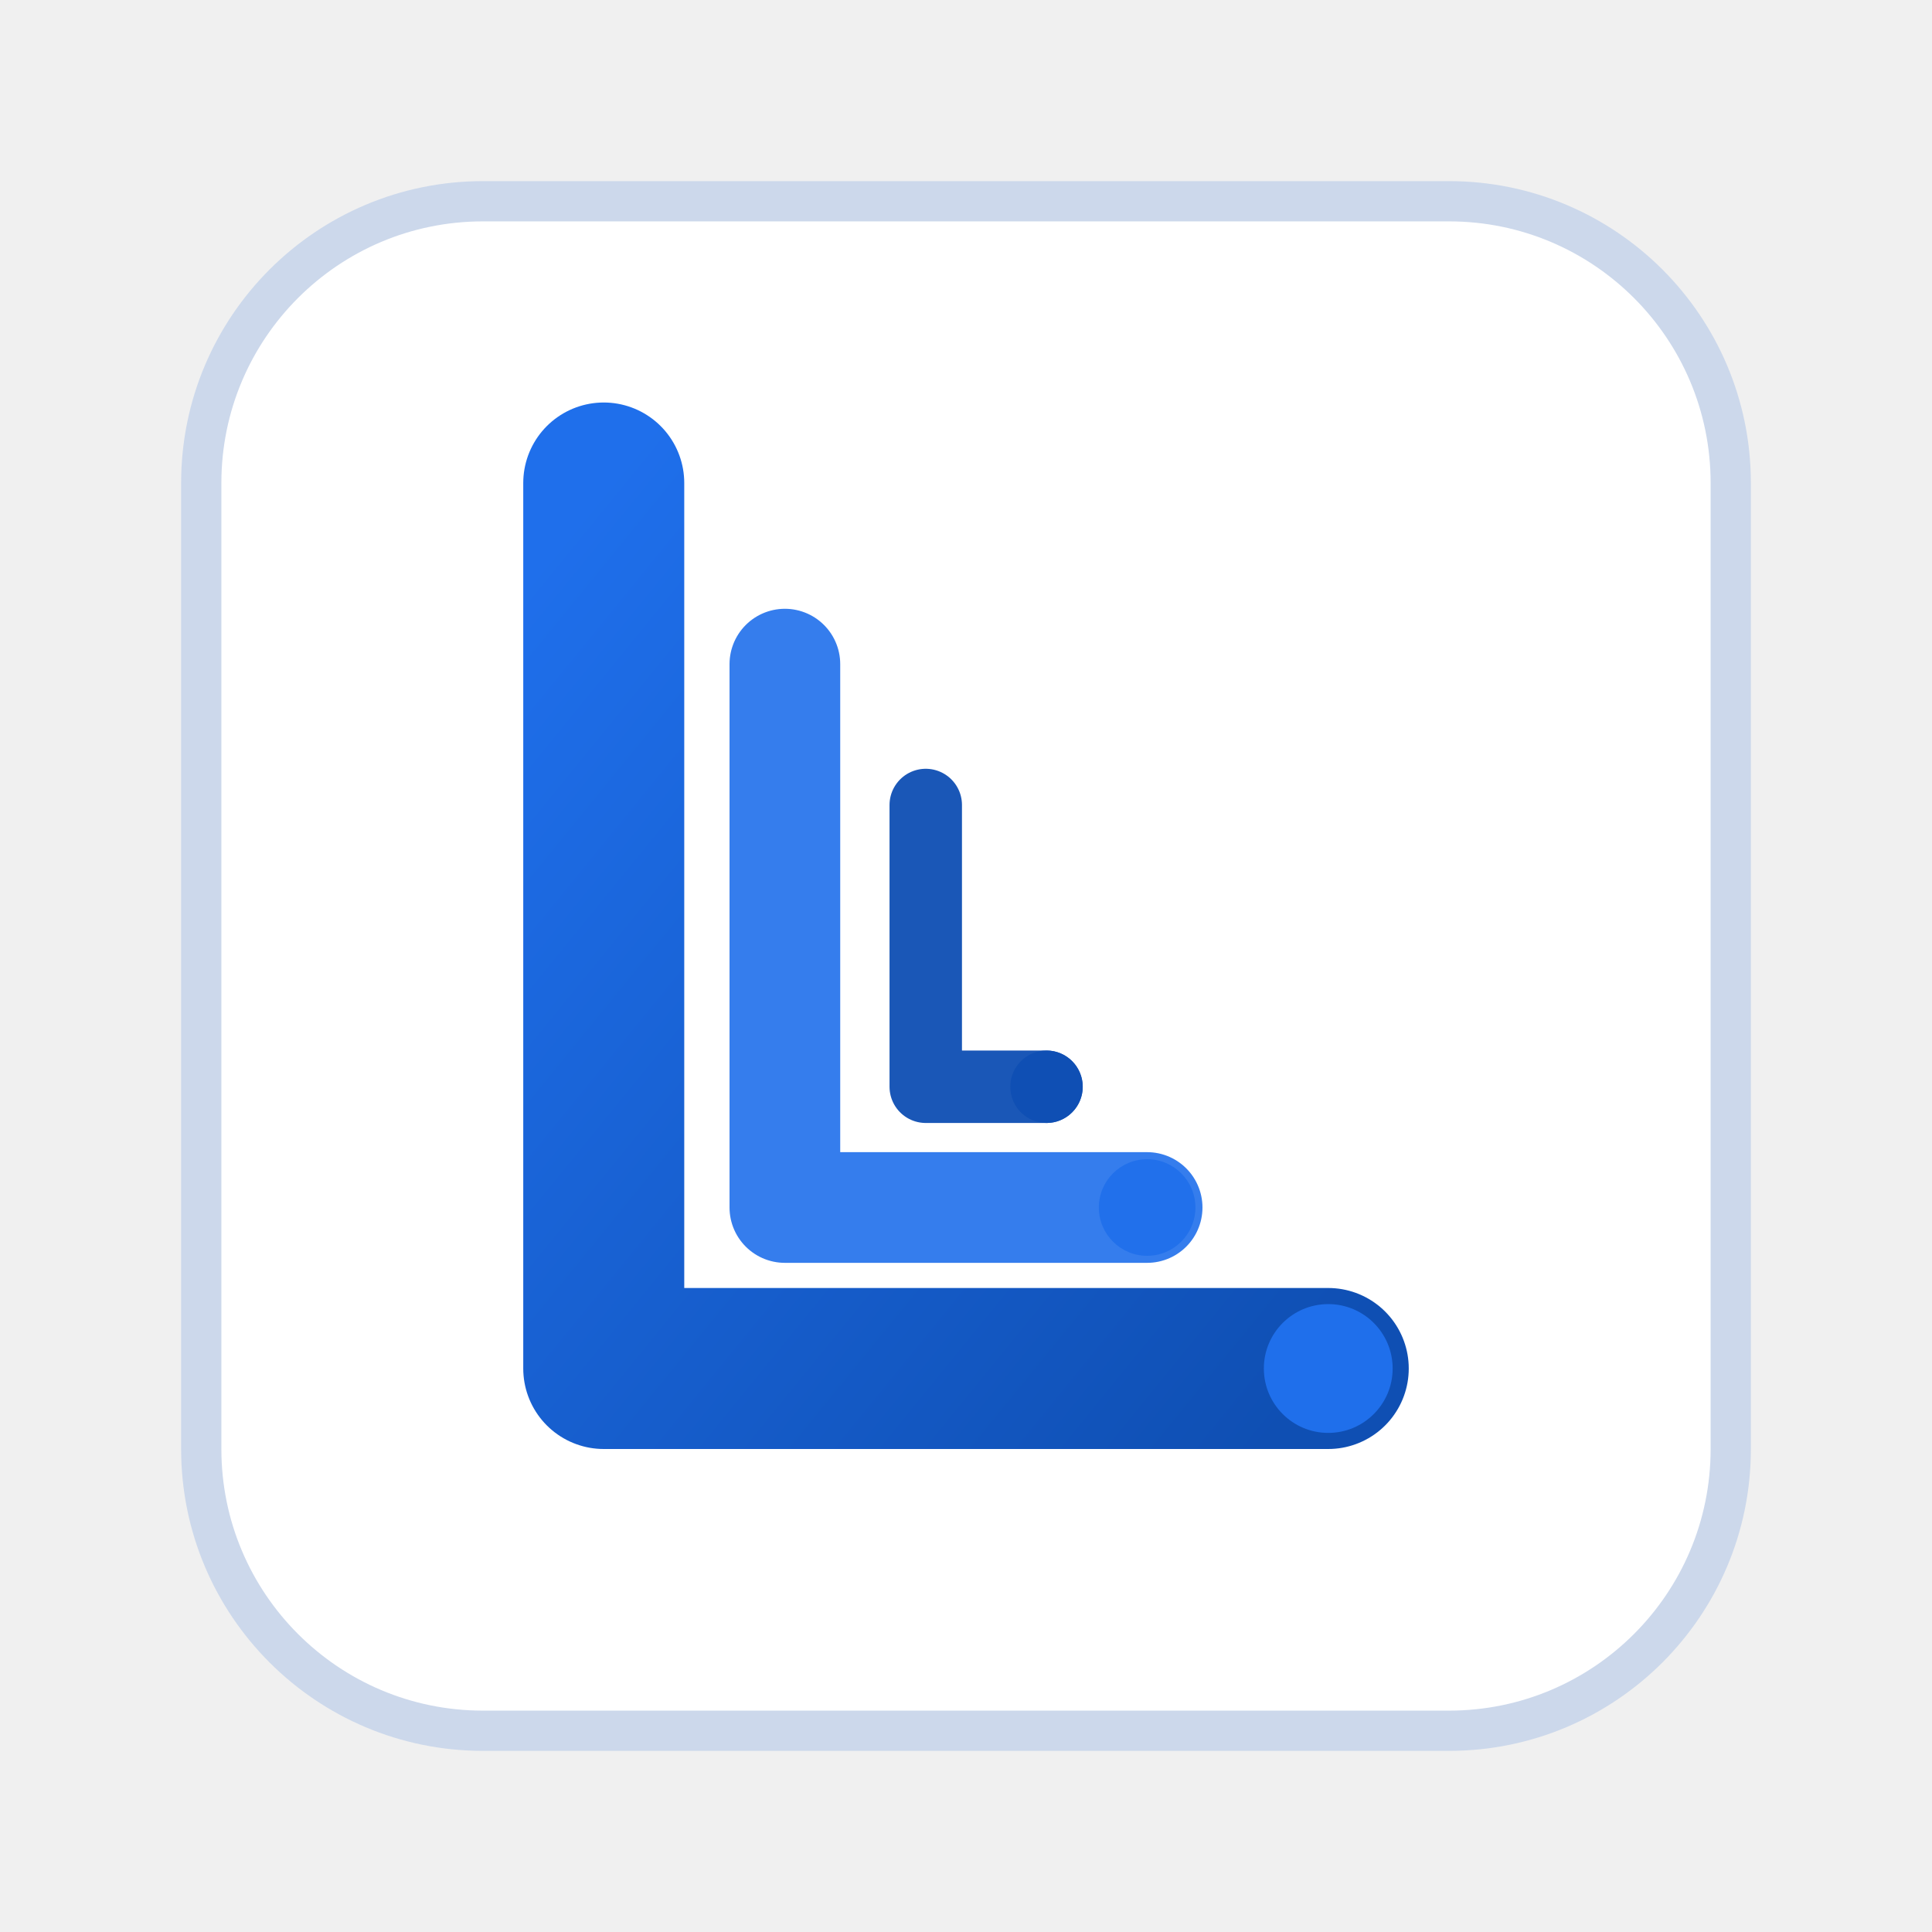
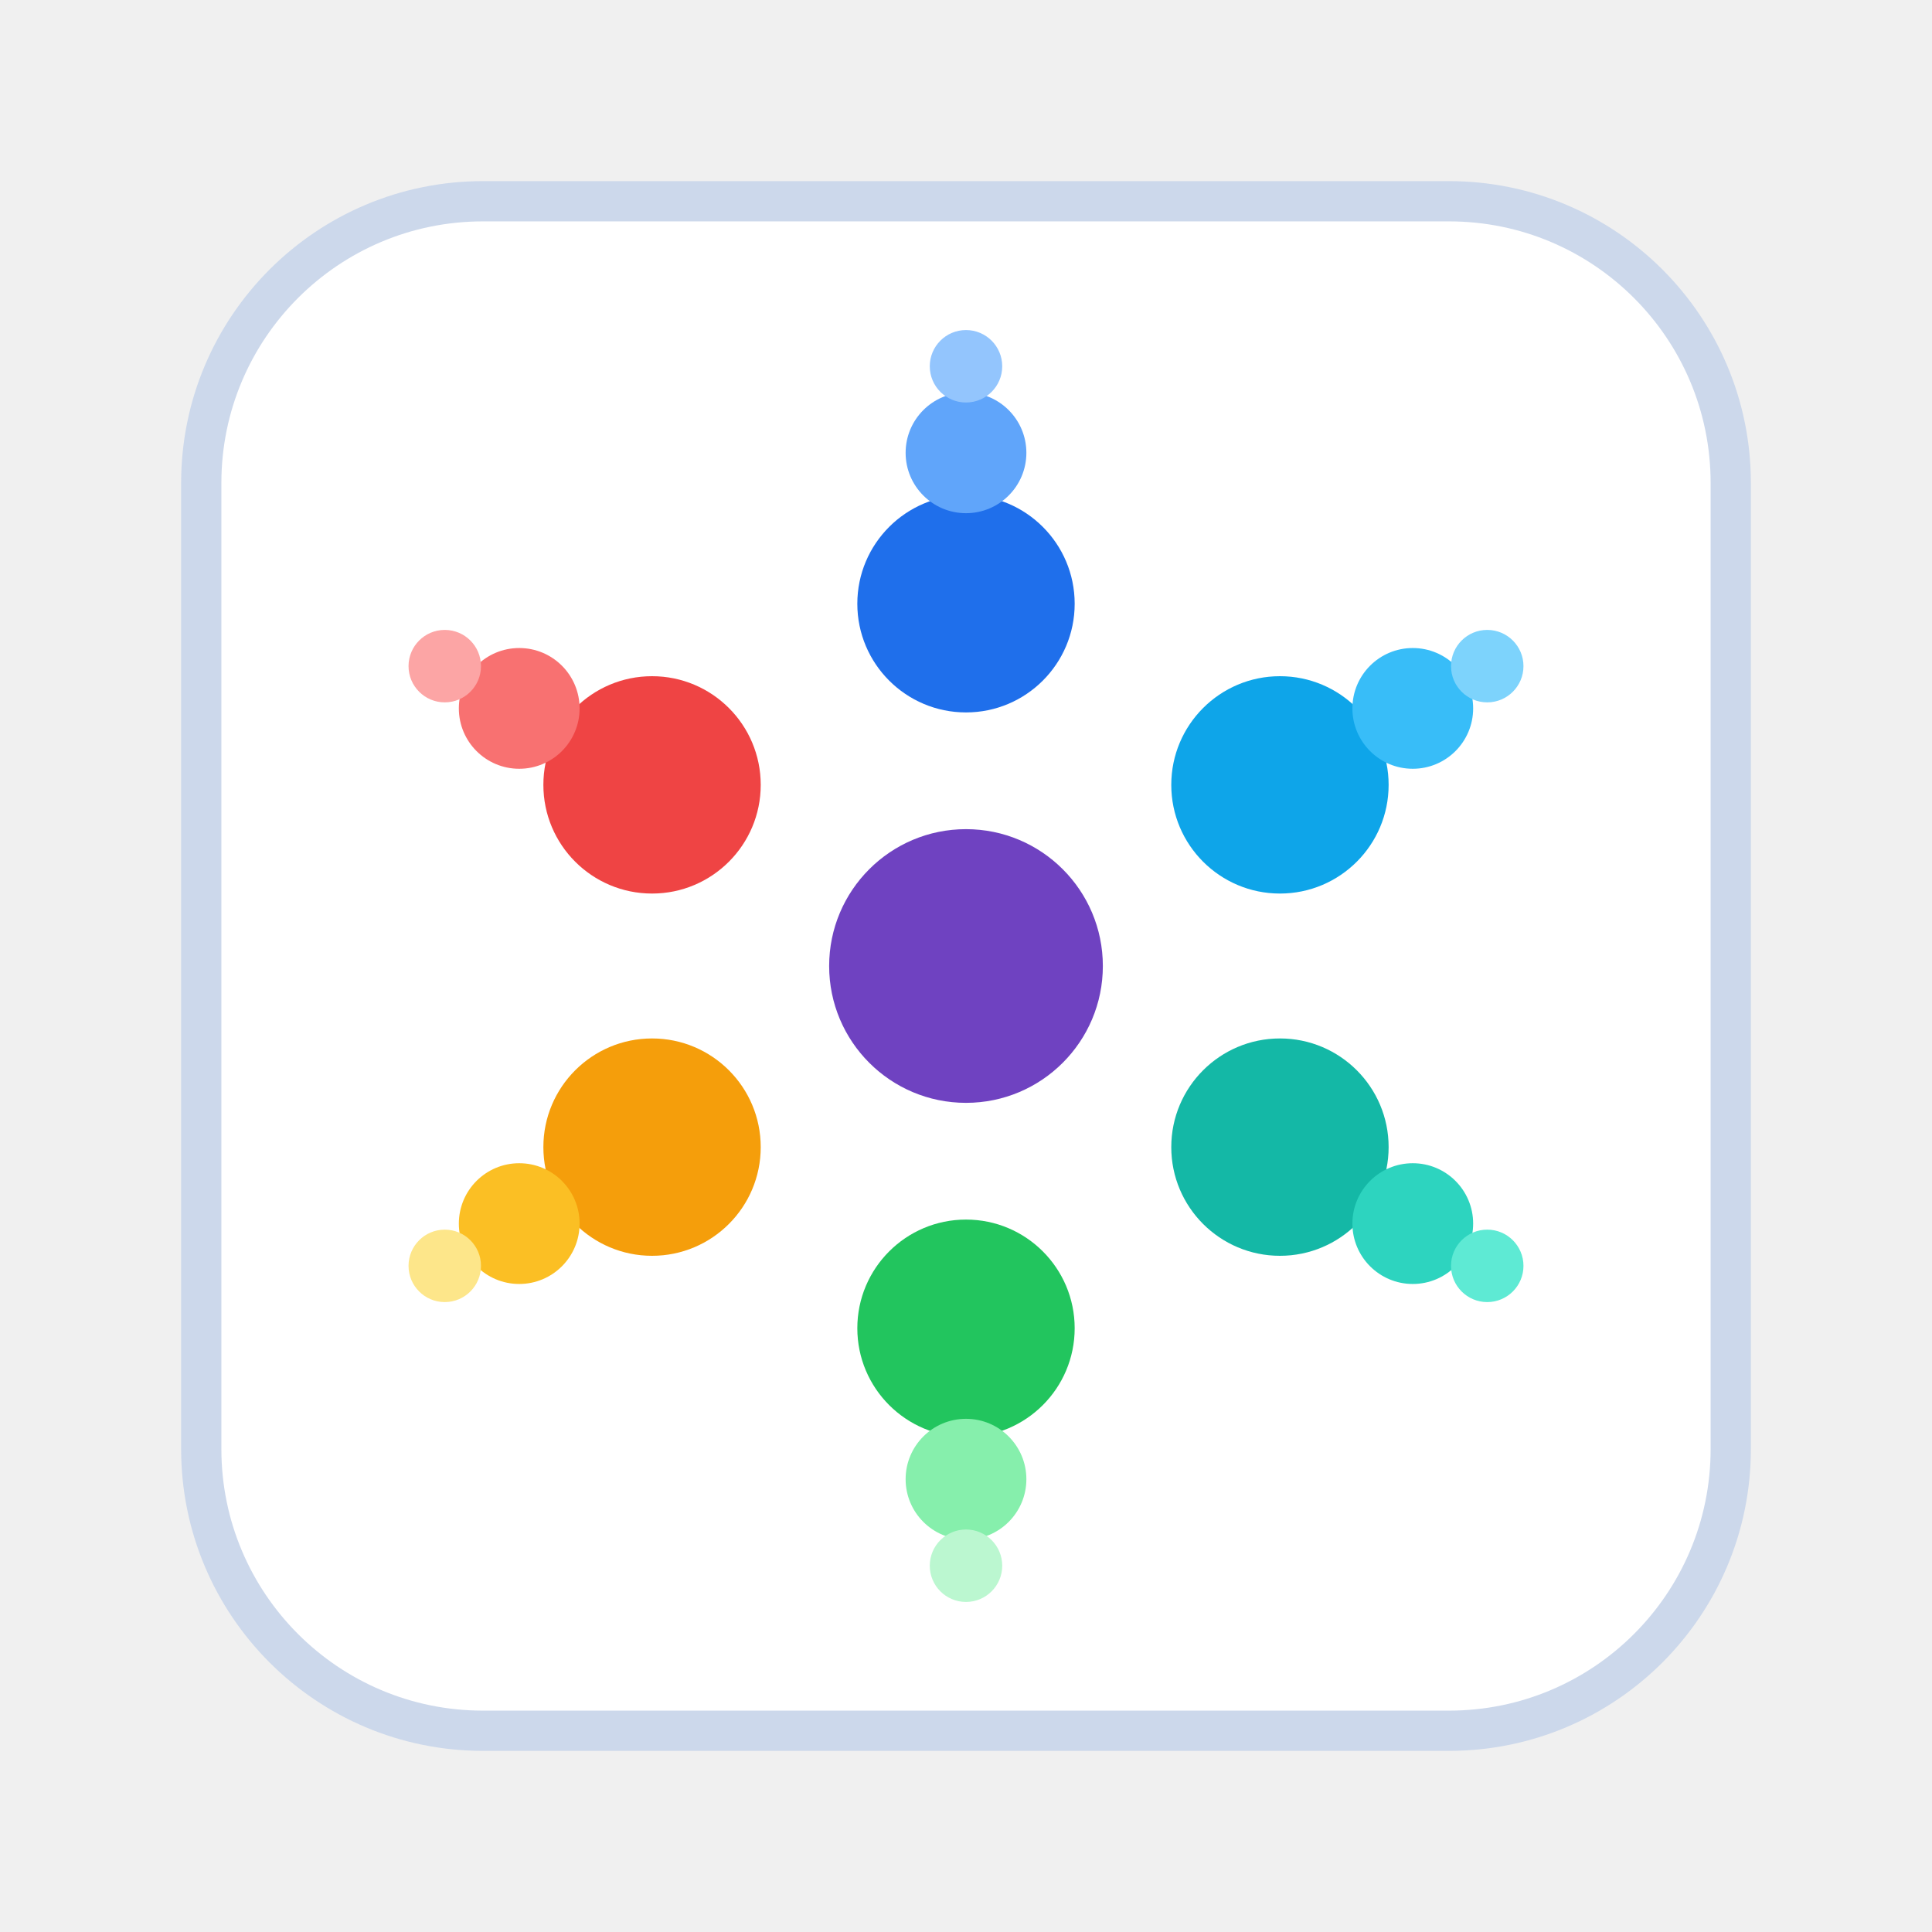
- <svg xmlns="http://www.w3.org/2000/svg" viewBox="0 0 96 96" width="96" height="96" role="img" aria-label="Linea logo">
-   <defs>
-     <linearGradient id="fractalBlue" x1="0%" y1="0%" x2="100%" y2="100%">
-       <stop offset="0%" stop-color="#1f6feb" />
-       <stop offset="100%" stop-color="#0f4fb3" />
-     </linearGradient>
-   </defs>
+ <svg xmlns="http://www.w3.org/2000/svg" viewBox="0 0 96 96" width="96" height="96" role="img" aria-label="Linea fractal logo">
  <rect x="10" y="10" width="76" height="76" rx="14" fill="#ffffff" stroke="#ccd8eb" stroke-width="2" />
-   <path d="M30 24V68H66" fill="none" stroke="url(#fractalBlue)" stroke-width="8" stroke-linecap="round" stroke-linejoin="round" />
-   <path d="M39 33V60H57" fill="none" stroke="#1f6feb" stroke-width="5.5" stroke-linecap="round" stroke-linejoin="round" opacity="0.9" />
-   <path d="M46 40V54H52" fill="none" stroke="#0f4fb3" stroke-width="3.6" stroke-linecap="round" stroke-linejoin="round" opacity="0.95" />
-   <circle cx="66" cy="68" r="3.2" fill="#1f6feb" />
-   <circle cx="57" cy="60" r="2.4" fill="#1f6feb" opacity="0.9" />
-   <circle cx="52" cy="54" r="1.8" fill="#0f4fb3" opacity="0.95" />
+   <circle cx="48" cy="48" r="6.8" fill="#6f42c1" />
+   <circle cx="48" cy="30" r="5.4" fill="#1f6feb" />
+   <circle cx="63.6" cy="39" r="5.4" fill="#0ea5e9" />
+   <circle cx="63.6" cy="57" r="5.4" fill="#14b8a6" />
+   <circle cx="48" cy="66" r="5.4" fill="#22c55e" />
+   <circle cx="32.4" cy="57" r="5.4" fill="#f59e0b" />
+   <circle cx="32.4" cy="39" r="5.4" fill="#ef4444" />
+   <circle cx="48" cy="22.5" r="3" fill="#60a5fa" />
+   <circle cx="70.2" cy="35.2" r="3" fill="#38bdf8" />
+   <circle cx="70.2" cy="60.8" r="3" fill="#2dd4bf" />
+   <circle cx="48" cy="73.5" r="3" fill="#86efac" />
+   <circle cx="25.8" cy="60.8" r="3" fill="#fbbf24" />
+   <circle cx="25.8" cy="35.2" r="3" fill="#f87171" />
+   <circle cx="48" cy="18.2" r="1.8" fill="#93c5fd" />
+   <circle cx="73.9" cy="33.1" r="1.8" fill="#7dd3fc" />
+   <circle cx="73.9" cy="62.9" r="1.8" fill="#5eead4" />
+   <circle cx="48" cy="77.8" r="1.8" fill="#bbf7d0" />
+   <circle cx="22.1" cy="62.9" r="1.8" fill="#fde68a" />
+   <circle cx="22.1" cy="33.1" r="1.8" fill="#fca5a5" />
</svg>
